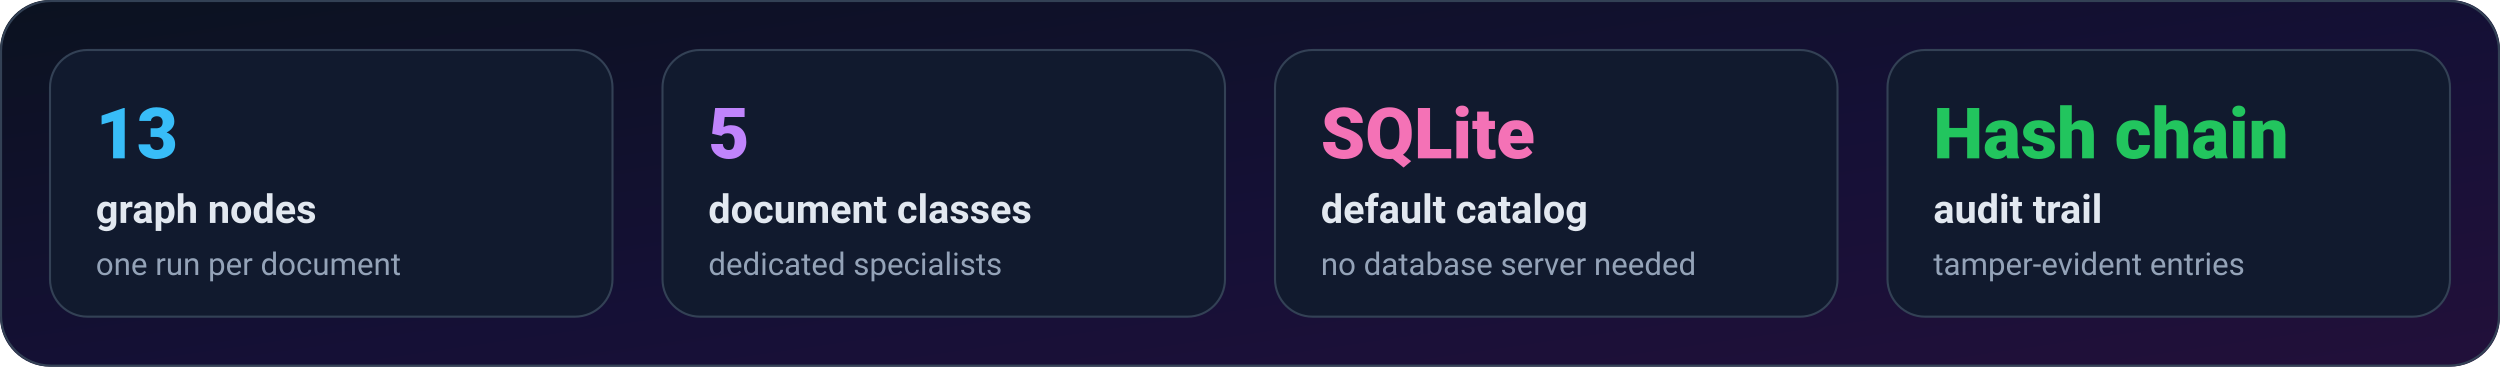
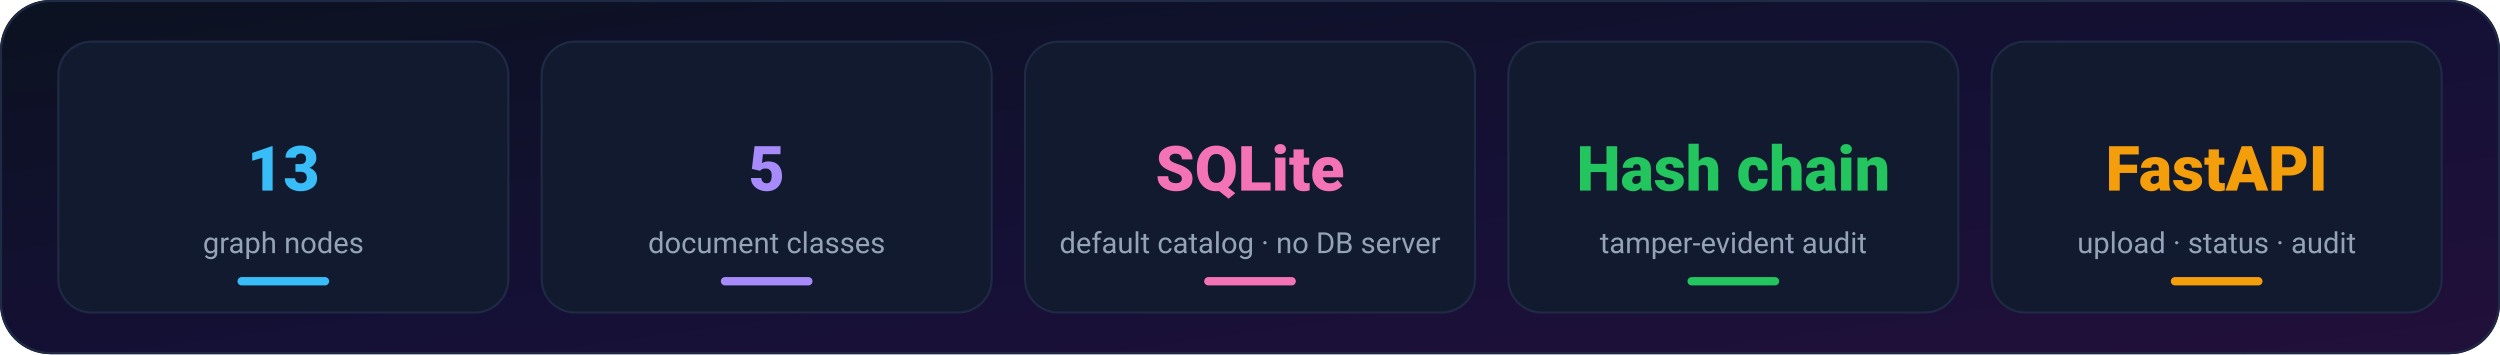
- <svg xmlns="http://www.w3.org/2000/svg" viewBox="0 0 1200 176" width="1200" height="176" role="img" aria-labelledby="title desc" font-family="ui-sans-serif,-apple-system,'Segoe UI',Roboto,Helvetica,Arial,sans-serif">
+ <svg xmlns="http://www.w3.org/2000/svg" viewBox="0 0 1200 170" width="1200" height="170" role="img" aria-labelledby="t d" font-family="ui-sans-serif,-apple-system,'Segoe UI',Roboto,Helvetica,Arial,sans-serif">
  <defs>
-     <linearGradient id="bg" x2="1" y2="1">
-       <stop stop-color="#0b1220" />
+     <linearGradient id="bg" x1="0" y1="0" x2="1" y2="1">
+       <stop offset="0" stop-color="#0b1220" />
      <stop offset=".55" stop-color="#151036" />
      <stop offset="1" stop-color="#22103a" />
    </linearGradient>
-     <linearGradient id="heading">
-       <stop stop-color="#7dd3fc" />
+     <linearGradient id="ttl" x1="0" y1="0" x2="1" y2="0">
+       <stop offset="0" stop-color="#7dd3fc" />
      <stop offset=".5" stop-color="#c4b5fd" />
      <stop offset="1" stop-color="#f9a8d4" />
    </linearGradient>
-     <marker id="arrow" viewBox="0 0 10 10" refX="9" refY="5" markerWidth="6" markerHeight="6" orient="auto-start-reverse">
-       <path d="M0 0 L10 5 L0 10" fill="none" stroke="#94a3b8" stroke-width="1.5" />
+     <radialGradient id="glow" cx=".5" cy=".5" r=".5">
+       <stop offset="0" stop-color="#a78bfa" stop-opacity=".9" />
+       <stop offset="1" stop-color="#a78bfa" stop-opacity="0" />
+     </radialGradient>
+     <filter id="soft" x="-50%" y="-50%" width="200%" height="200%">
+       <feGaussianBlur stdDeviation="3" />
+     </filter>
+     <marker id="arr" viewBox="0 0 10 10" refX="8" refY="5" markerWidth="7" markerHeight="7" orient="auto-start-reverse">
+       <path d="M1 1 L9 5 L1 9" fill="none" stroke="#94a3b8" stroke-width="1.6" stroke-linecap="round" stroke-linejoin="round" />
    </marker>
+     <linearGradient id="shine" x1="0" y1="0" x2="1" y2="0">
+       <stop offset="0" stop-color="#fff" stop-opacity="0" />
+       <stop offset=".5" stop-color="#fff" stop-opacity=".12" />
+       <stop offset="1" stop-color="#fff" stop-opacity="0" />
+     </linearGradient>
  </defs>
-   <style>.cue{stroke-dasharray:6 22;animation:travel 4.5s linear 1}@keyframes travel{from{stroke-dashoffset:112}to{stroke-dashoffset:0}}@media(prefers-reduced-motion:reduce){.cue{animation:none}}</style>
-   <rect width="1200" height="176" rx="24" fill="url(#bg)" />
-   <rect x=".5" y=".5" width="1199" height="175" rx="24" fill="none" stroke="#334155" />
-   <rect x="24" y="24" width="270" height="128" rx="18" fill="#111a2e" stroke="#334155" />
-   <text x="46" y="76" font-size="34" fill="#38bdf8" font-weight="800" text-anchor="start">13</text>
-   <text x="46" y="107" font-size="19" fill="#e2e8f0" font-weight="600" text-anchor="start">graph nodes</text>
-   <text x="46" y="132" font-size="15" fill="#94a3b8" font-weight="400" text-anchor="start">one run per document</text>
-   <rect x="318" y="24" width="270" height="128" rx="18" fill="#111a2e" stroke="#334155" />
-   <text x="340" y="76" font-size="34" fill="#c084fc" font-weight="800" text-anchor="start">5</text>
-   <text x="340" y="107" font-size="19" fill="#e2e8f0" font-weight="600" text-anchor="start">document classes</text>
-   <text x="340" y="132" font-size="15" fill="#94a3b8" font-weight="400" text-anchor="start">dedicated specialists</text>
-   <rect x="612" y="24" width="270" height="128" rx="18" fill="#111a2e" stroke="#334155" />
-   <text x="634" y="76" font-size="34" fill="#f472b6" font-weight="800" text-anchor="start">SQLite</text>
-   <text x="634" y="107" font-size="19" fill="#e2e8f0" font-weight="600" text-anchor="start">default catalog</text>
-   <text x="634" y="132" font-size="15" fill="#94a3b8" font-weight="400" text-anchor="start">no database server needed</text>
-   <rect x="906" y="24" width="270" height="128" rx="18" fill="#111a2e" stroke="#334155" />
-   <text x="928" y="76" font-size="34" fill="#22c55e" font-weight="800" text-anchor="start">Hash chain</text>
-   <text x="928" y="107" font-size="19" fill="#e2e8f0" font-weight="600" text-anchor="start">audit trail</text>
-   <text x="928" y="132" font-size="15" fill="#94a3b8" font-weight="400" text-anchor="start">tamper-evident entries</text>
+   <style>@media (prefers-reduced-motion: reduce){.motion{display:none}}</style>
+   <rect width="1200" height="170" rx="24" fill="url(#bg)" />
+   <rect x=".5" y=".5" width="1199" height="169" rx="24" fill="none" stroke="#1f2a44" />
+   <clipPath id="c0">
+     <rect x="28" y="20" width="216" height="130" rx="16" />
+   </clipPath>
+   <rect x="28" y="20" width="216" height="130" rx="16" fill="#111a2e" stroke="#1f2a44" />
+   <text x="136" y="91.5" font-size="30" fill="#38bdf8" font-weight="800" text-anchor="middle">13</text>
+   <text x="136" y="121.5" font-size="14" fill="#94a3b8" text-anchor="middle">graph nodes</text>
+   <rect x="114" y="133" width="44" height="4" rx="2" fill="#38bdf8" />
+   <g class="motion" clip-path="url(#c0)">
+     <rect x="-40" y="20" width="60" height="130" fill="url(#shine)">
+       <animate attributeName="x" values="-40;252;252" keyTimes="0;.35;1" dur="5s" begin="0s" repeatCount="indefinite" />
+     </rect>
+   </g>
+   <clipPath id="c1">
+     <rect x="260" y="20" width="216" height="130" rx="16" />
+   </clipPath>
+   <rect x="260" y="20" width="216" height="130" rx="16" fill="#111a2e" stroke="#1f2a44" />
+   <text x="368" y="91.5" font-size="30" fill="#a78bfa" font-weight="800" text-anchor="middle">5</text>
+   <text x="368" y="121.5" font-size="14" fill="#94a3b8" text-anchor="middle">document classes</text>
+   <rect x="346" y="133" width="44" height="4" rx="2" fill="#a78bfa" />
+   <g class="motion" clip-path="url(#c1)">
+     <rect x="192" y="20" width="60" height="130" fill="url(#shine)">
+       <animate attributeName="x" values="192;484;484" keyTimes="0;.35;1" dur="5s" begin="0.5s" repeatCount="indefinite" />
+     </rect>
+   </g>
+   <clipPath id="c2">
+     <rect x="492" y="20" width="216" height="130" rx="16" />
+   </clipPath>
+   <rect x="492" y="20" width="216" height="130" rx="16" fill="#111a2e" stroke="#1f2a44" />
+   <text x="600" y="91.5" font-size="30" fill="#f472b6" font-weight="800" text-anchor="middle">SQLite</text>
+   <text x="600" y="121.5" font-size="14" fill="#94a3b8" text-anchor="middle">default catalog · no DB server</text>
+   <rect x="578" y="133" width="44" height="4" rx="2" fill="#f472b6" />
+   <g class="motion" clip-path="url(#c2)">
+     <rect x="424" y="20" width="60" height="130" fill="url(#shine)">
+       <animate attributeName="x" values="424;716;716" keyTimes="0;.35;1" dur="5s" begin="1s" repeatCount="indefinite" />
+     </rect>
+   </g>
+   <clipPath id="c3">
+     <rect x="724" y="20" width="216" height="130" rx="16" />
+   </clipPath>
+   <rect x="724" y="20" width="216" height="130" rx="16" fill="#111a2e" stroke="#1f2a44" />
+   <text x="832" y="91.5" font-size="30" fill="#22c55e" font-weight="800" text-anchor="middle">Hash chain</text>
+   <text x="832" y="121.5" font-size="14" fill="#94a3b8" text-anchor="middle">tamper-evident audit</text>
+   <rect x="810" y="133" width="44" height="4" rx="2" fill="#22c55e" />
+   <g class="motion" clip-path="url(#c3)">
+     <rect x="656" y="20" width="60" height="130" fill="url(#shine)">
+       <animate attributeName="x" values="656;948;948" keyTimes="0;.35;1" dur="5s" begin="1.5s" repeatCount="indefinite" />
+     </rect>
+   </g>
+   <clipPath id="c4">
+     <rect x="956" y="20" width="216" height="130" rx="16" />
+   </clipPath>
+   <rect x="956" y="20" width="216" height="130" rx="16" fill="#111a2e" stroke="#1f2a44" />
+   <text x="1064" y="91.5" font-size="30" fill="#f59e0b" font-weight="800" text-anchor="middle">FastAPI</text>
+   <text x="1064" y="121.5" font-size="14" fill="#94a3b8" text-anchor="middle">upload · status · audit</text>
+   <rect x="1042" y="133" width="44" height="4" rx="2" fill="#f59e0b" />
+   <g class="motion" clip-path="url(#c4)">
+     <rect x="888" y="20" width="60" height="130" fill="url(#shine)">
+       <animate attributeName="x" values="888;1180;1180" keyTimes="0;.35;1" dur="5s" begin="2s" repeatCount="indefinite" />
+     </rect>
+   </g>
</svg>
